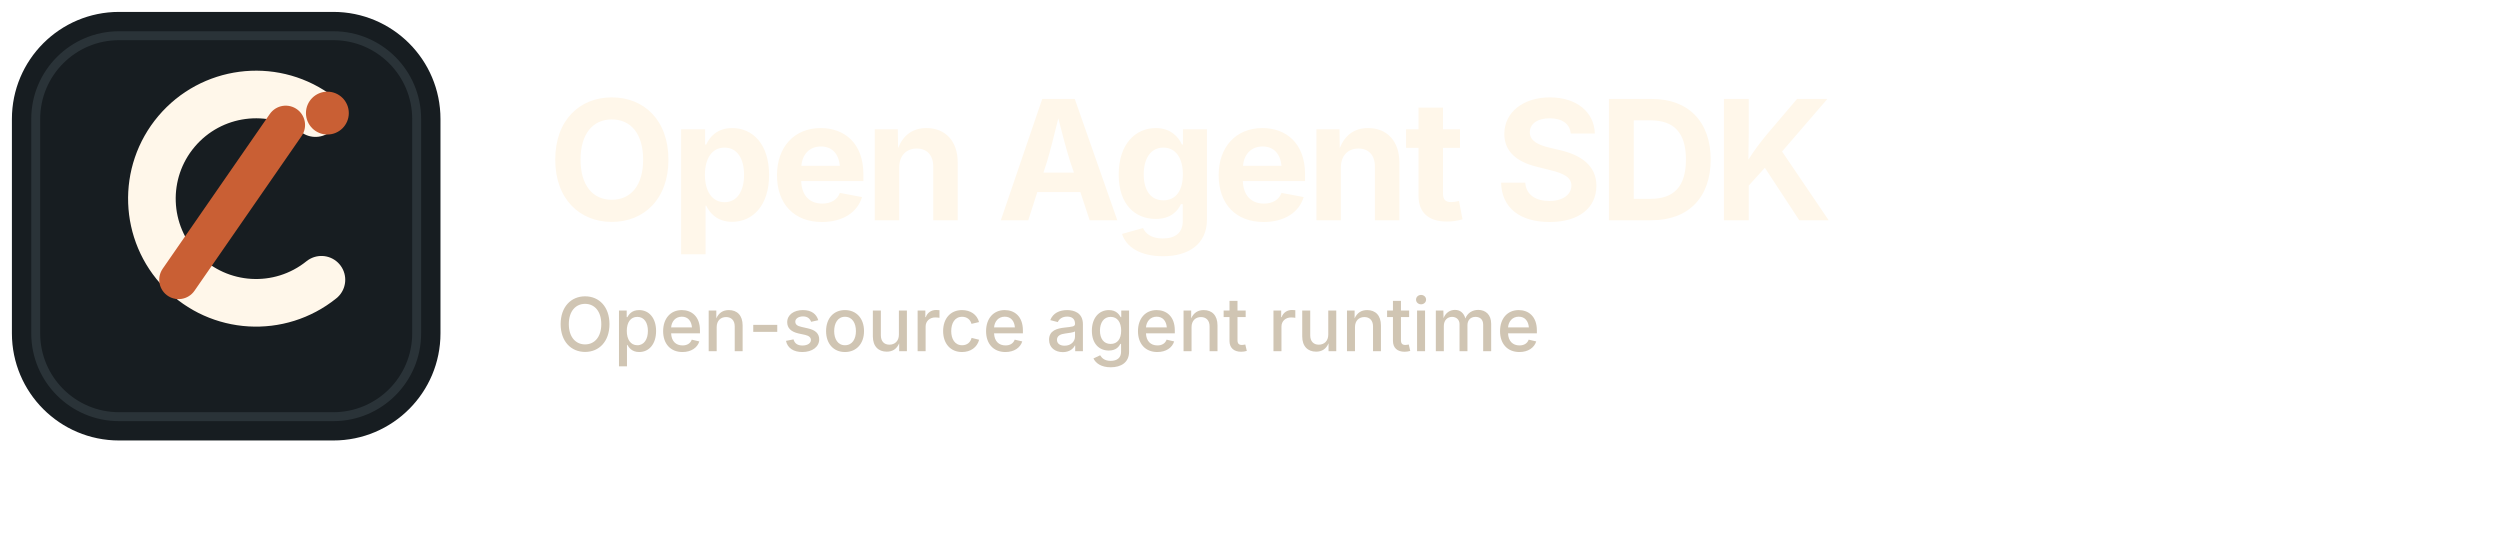
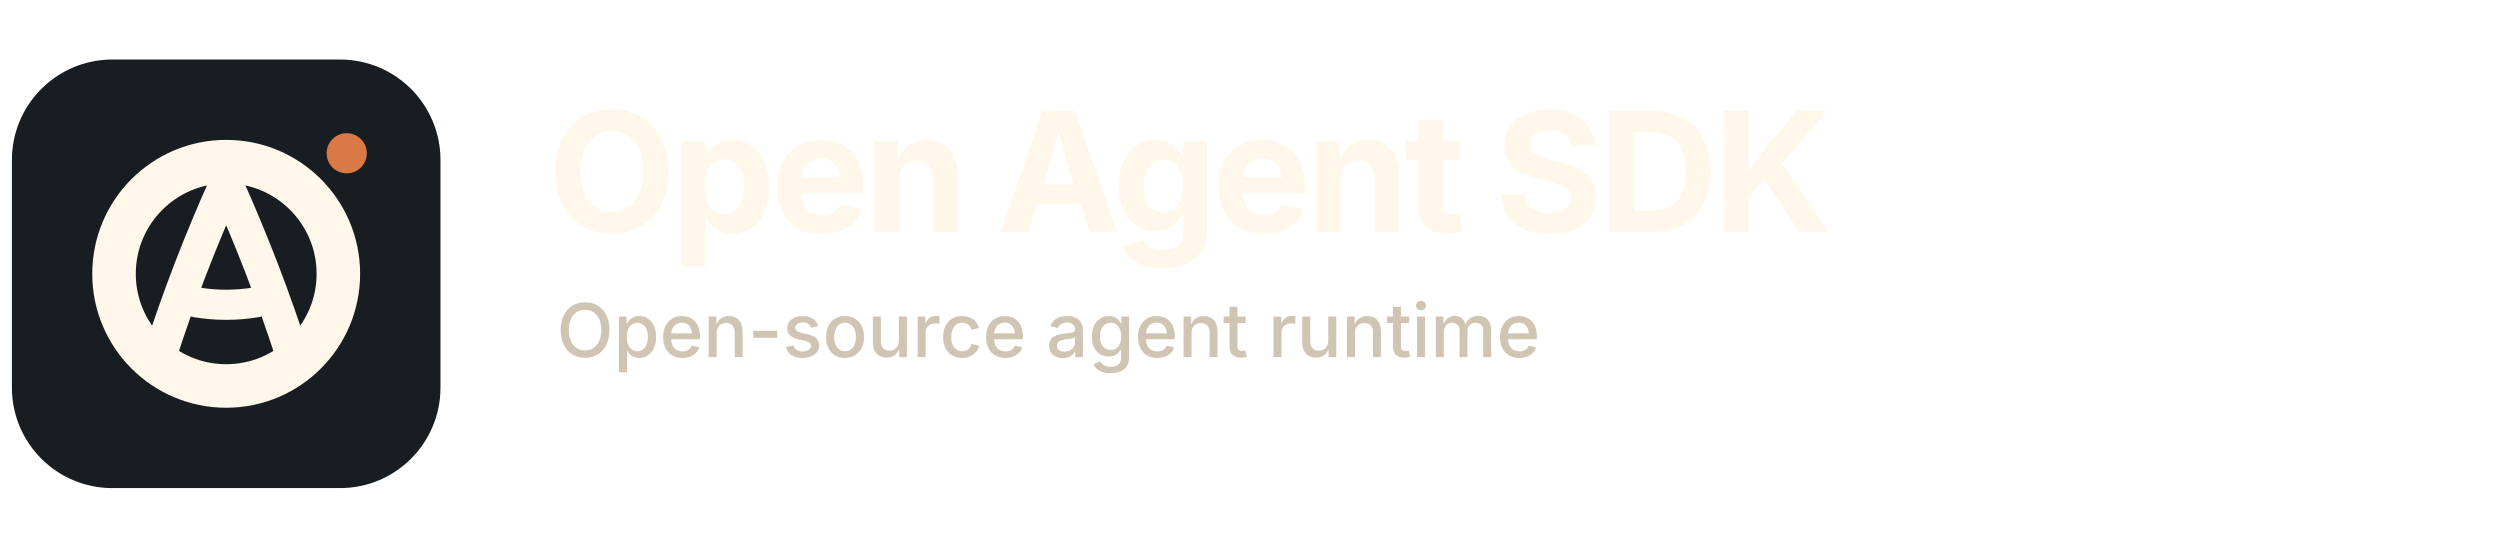
<svg xmlns="http://www.w3.org/2000/svg" width="420" height="92" viewBox="0 0 420 92" fill="none" role="img" aria-label="Open Agent SDK">
-   <rect x="2" y="2" width="72" height="72" rx="18" fill="#171d21" />
-   <rect x="6" y="6" width="64" height="64" rx="14" stroke="#2A3338" stroke-width="1.5" />
-   <path d="M53 19A17.5 17.5 0 1 0 54 47" stroke="#FFF7EA" stroke-width="8" stroke-linecap="round" />
-   <path d="M30 47L48 21" stroke="#C95F34" stroke-width="6.5" stroke-linecap="round" />
-   <circle cx="55" cy="19" r="3.6" fill="#C95F34" />
+   <svg x="2" y="10" width="72" height="72" viewBox="0 0 128 128" fill="none">
+     <rect width="128" height="128" rx="30" fill="#171D21" />
+     <path fill-rule="evenodd" clip-rule="evenodd" d="M64 24C86.091 24 104 41.909 104 64C104 86.091 86.091 104 64 104C41.909 104 24 86.091 24 64C24 41.909 41.909 24 64 24ZM64 37C49.088 37 37 49.088 37 64C37 78.912 49.088 91 64 91C78.912 91 91 78.912 91 64C91 49.088 78.912 37 64 37Z" fill="#FFF7EA" />
+     <path d="M44 89Q52.5 62.5 64 37" stroke="#FFF7EA" stroke-width="10" stroke-linecap="round" />
+     <path d="M84 89Q75.5 62.5 64 37" stroke="#FFF7EA" stroke-width="10" stroke-linecap="round" />
+     <path d="M55 72.5Q64 74 73 72.5" stroke="#FFF7EA" stroke-width="9" stroke-linecap="round" />
+     <circle cx="100" cy="28" r="6" fill="#D97945" />
+   </svg>
  <g fill="#FFF7EA">
-     <text x="92" y="37" font-size="28" font-family="'Avenir Next', 'SF Pro Display', 'Helvetica Neue', sans-serif" font-weight="700" letter-spacing="-0.9">Open Agent SDK</text>
-     <text x="93.5" y="59" font-size="12.5" font-family="'Avenir Next', 'SF Pro Text', 'Helvetica Neue', sans-serif" font-weight="500" fill="#D0C5B3">Open-source agent runtime</text>
+     <text x="92" y="39" font-size="28" font-family="'Avenir Next', 'SF Pro Display', 'Helvetica Neue', sans-serif" font-weight="700" letter-spacing="-0.9">Open Agent SDK</text>
+     <text x="93.5" y="60" font-size="12.5" font-family="'Avenir Next', 'SF Pro Text', 'Helvetica Neue', sans-serif" font-weight="500" fill="#D0C5B3">Open-source agent runtime</text>
  </g>
</svg>
